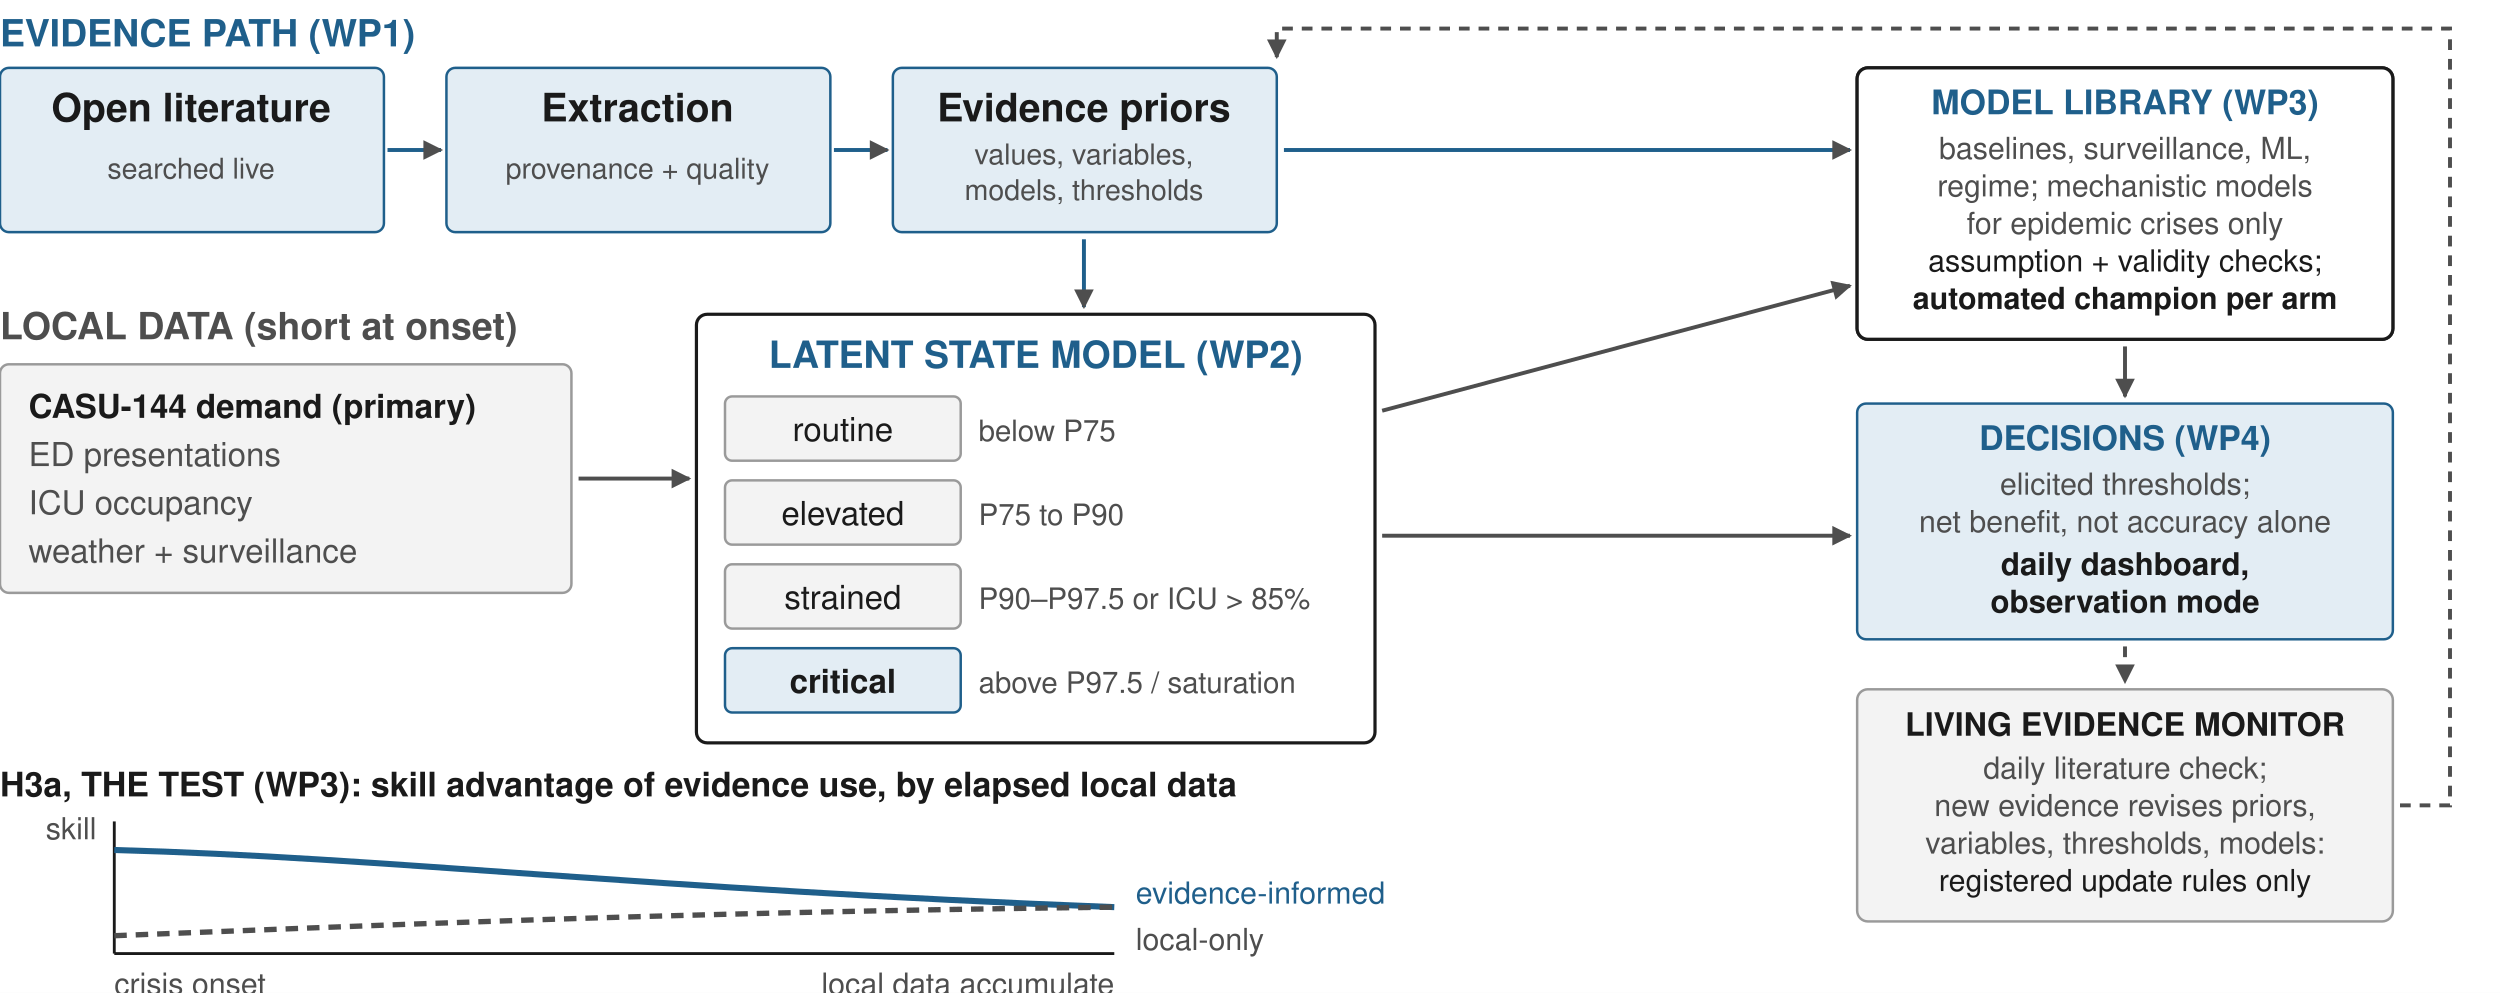
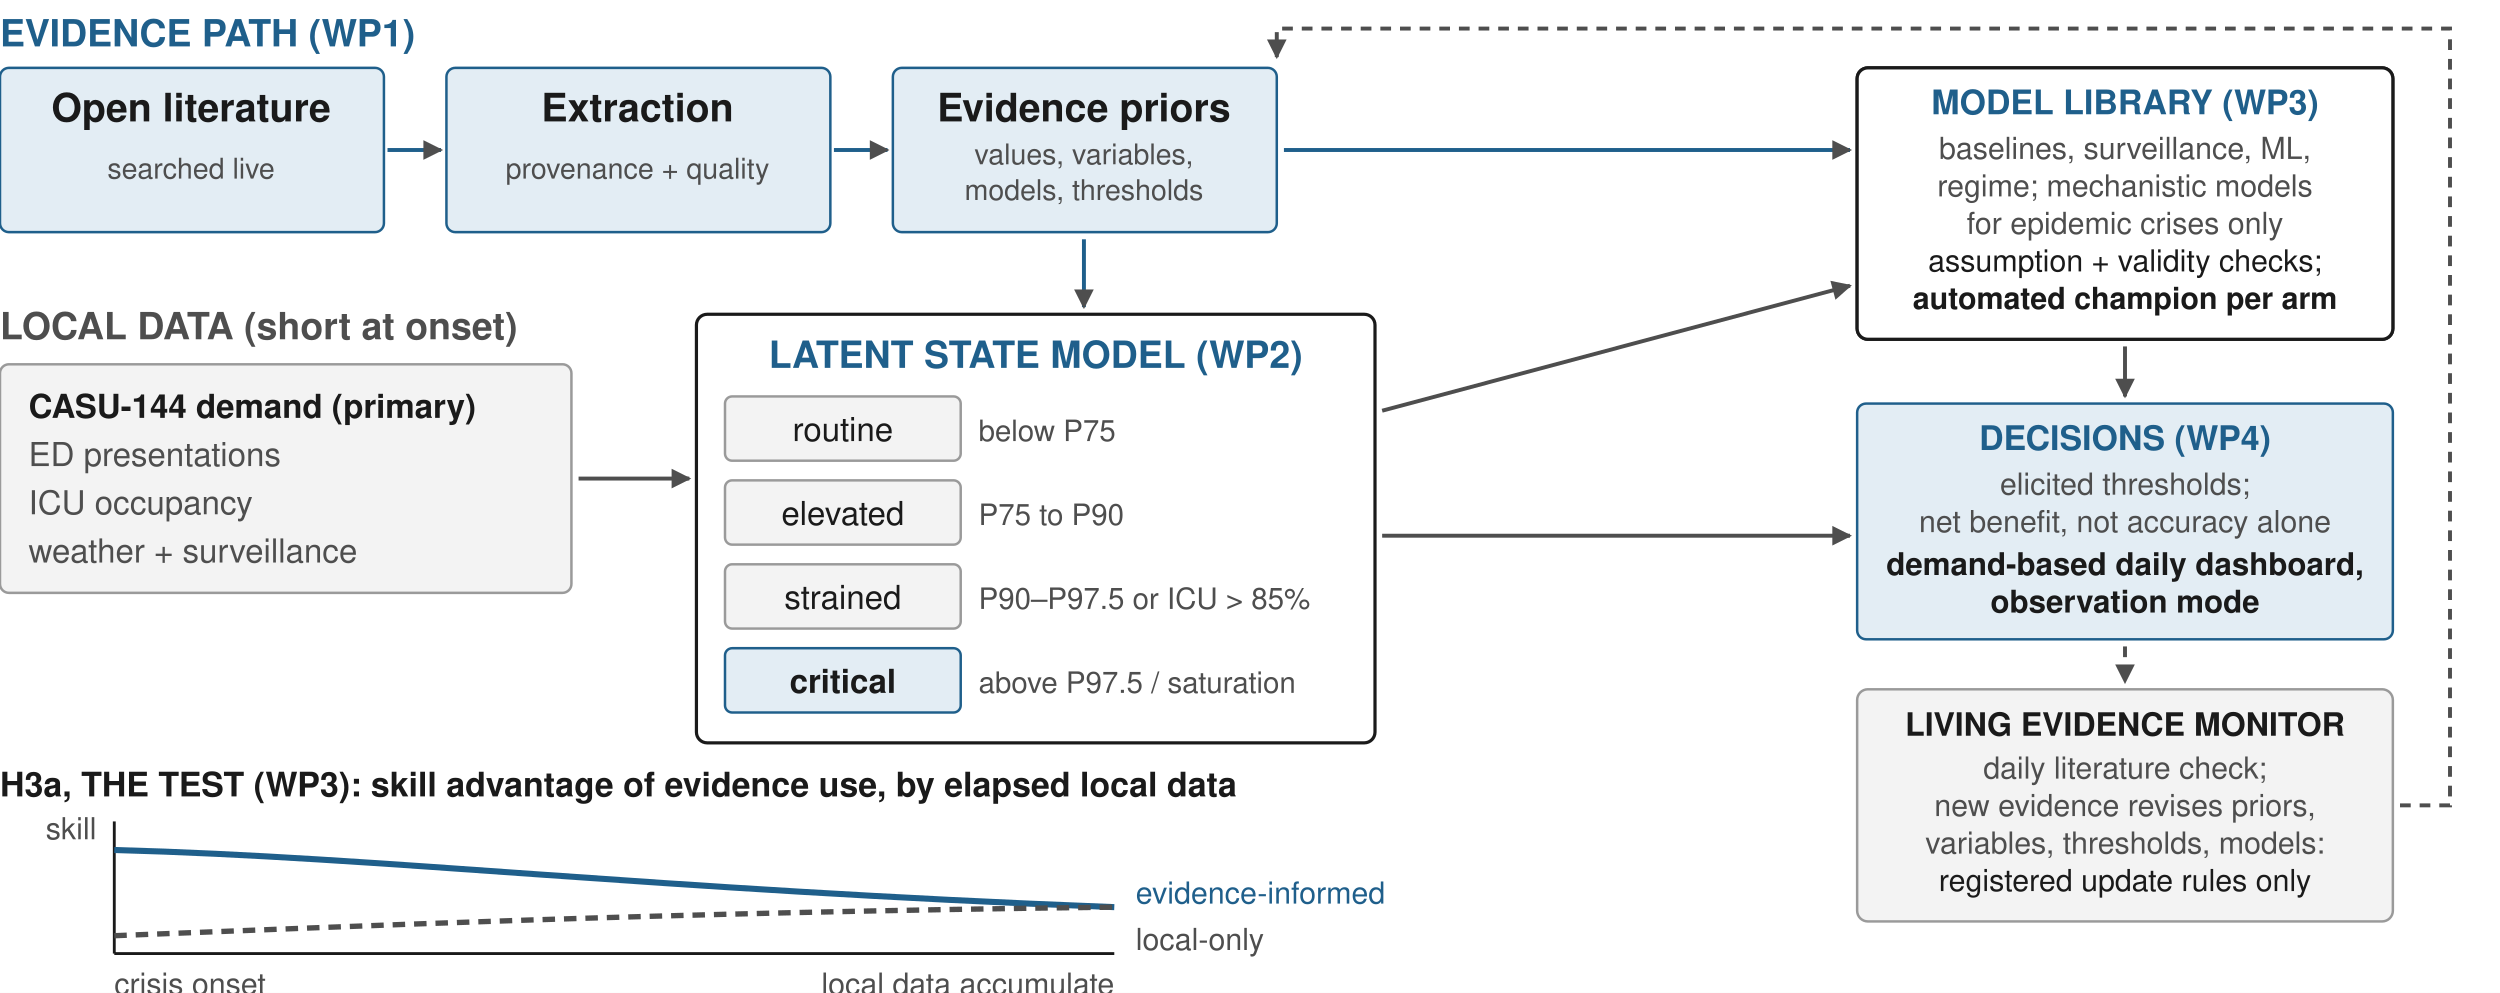
<svg xmlns="http://www.w3.org/2000/svg" width="1400" height="556" viewBox="0 0 1400 556">
  <defs>
    <marker id="a" viewBox="0 0 10 10" refX="9" refY="5" markerWidth="5" markerHeight="5" orient="auto-start-reverse">
      <path d="M 0 0 L 10 5 L 0 10 z" fill="#4e4e4e" />
    </marker>
  </defs>
  <rect width="1400" height="556" fill="white" />
  <text x="0" y="26" font-family="Helvetica, Arial, sans-serif" font-size="21" fill="#1f5f8b" text-anchor="start" font-weight="bold" font-style="normal">EVIDENCE PATH (WP1)</text>
  <rect x="0" y="38" width="215" height="92" rx="5" fill="#e3edf4" stroke="#1f5f8b" stroke-width="1.4" />
  <text x="107" y="68" font-family="Helvetica, Arial, sans-serif" font-size="22" fill="#1a1a1a" text-anchor="middle" font-weight="bold" font-style="normal">Open literature</text>
  <text x="107" y="100" font-family="Helvetica, Arial, sans-serif" font-size="16" fill="#4e4e4e" text-anchor="middle" font-weight="normal" font-style="normal">searched live</text>
  <rect x="250" y="38" width="215" height="92" rx="5" fill="#e3edf4" stroke="#1f5f8b" stroke-width="1.4" />
  <text x="357" y="68" font-family="Helvetica, Arial, sans-serif" font-size="22" fill="#1a1a1a" text-anchor="middle" font-weight="bold" font-style="normal">Extraction</text>
  <text x="357" y="100" font-family="Helvetica, Arial, sans-serif" font-size="16" fill="#4e4e4e" text-anchor="middle" font-weight="normal" font-style="normal">provenance + quality</text>
  <rect x="500" y="38" width="215" height="92" rx="5" fill="#e3edf4" stroke="#1f5f8b" stroke-width="1.4" />
  <text x="607" y="68" font-family="Helvetica, Arial, sans-serif" font-size="22" fill="#1a1a1a" text-anchor="middle" font-weight="bold" font-style="normal">Evidence priors</text>
  <text x="607" y="92" font-family="Helvetica, Arial, sans-serif" font-size="16" fill="#4e4e4e" text-anchor="middle" font-weight="normal" font-style="normal">values, variables,</text>
  <text x="607" y="112" font-family="Helvetica, Arial, sans-serif" font-size="16" fill="#4e4e4e" text-anchor="middle" font-weight="normal" font-style="normal">models, thresholds</text>
  <line x1="217" y1="84" x2="247" y2="84" stroke="#1f5f8b" stroke-width="2.2" marker-end="url(#a)" />
  <line x1="467" y1="84" x2="497" y2="84" stroke="#1f5f8b" stroke-width="2.2" marker-end="url(#a)" />
  <text x="0" y="190" font-family="Helvetica, Arial, sans-serif" font-size="21" fill="#4e4e4e" text-anchor="start" font-weight="bold" font-style="normal">LOCAL DATA (short at onset)</text>
  <rect x="0" y="204" width="320" height="128" rx="5" fill="#f3f3f3" stroke="#9a9a9a" stroke-width="1.4" />
  <text x="16" y="234" font-family="Helvetica, Arial, sans-serif" font-size="18.5" fill="#1a1a1a" text-anchor="start" font-weight="bold" font-style="normal">CASU-144 demand (primary)</text>
  <text x="16" y="261" font-family="Helvetica, Arial, sans-serif" font-size="18.5" fill="#4e4e4e" text-anchor="start" font-weight="normal" font-style="normal">ED presentations</text>
  <text x="16" y="288" font-family="Helvetica, Arial, sans-serif" font-size="18.5" fill="#4e4e4e" text-anchor="start" font-weight="normal" font-style="normal">ICU occupancy</text>
  <text x="16" y="315" font-family="Helvetica, Arial, sans-serif" font-size="18.5" fill="#4e4e4e" text-anchor="start" font-weight="normal" font-style="normal">weather + surveillance</text>
  <rect x="390" y="176" width="380" height="240" rx="6" fill="white" stroke="#1a1a1a" stroke-width="1.8" />
  <text x="580.0" y="206" font-family="Helvetica, Arial, sans-serif" font-size="21" fill="#1f5f8b" text-anchor="middle" font-weight="bold" font-style="normal">LATENT STATE MODEL (WP2)</text>
  <rect x="406" y="222" width="132" height="36" rx="4" fill="#f3f3f3" stroke="#9a9a9a" stroke-width="1.4" />
  <text x="472" y="247" font-family="Helvetica, Arial, sans-serif" font-size="18.5" fill="#1a1a1a" text-anchor="middle" font-weight="normal" font-style="normal">routine</text>
  <text x="548" y="247" font-family="Helvetica, Arial, sans-serif" font-size="16.5" fill="#4e4e4e" text-anchor="start" font-weight="normal" font-style="normal">below P75</text>
  <rect x="406" y="269" width="132" height="36" rx="4" fill="#f3f3f3" stroke="#9a9a9a" stroke-width="1.4" />
  <text x="472" y="294" font-family="Helvetica, Arial, sans-serif" font-size="18.5" fill="#1a1a1a" text-anchor="middle" font-weight="normal" font-style="normal">elevated</text>
  <text x="548" y="294" font-family="Helvetica, Arial, sans-serif" font-size="16.5" fill="#4e4e4e" text-anchor="start" font-weight="normal" font-style="normal">P75 to P90</text>
  <rect x="406" y="316" width="132" height="36" rx="4" fill="#f3f3f3" stroke="#9a9a9a" stroke-width="1.4" />
  <text x="472" y="341" font-family="Helvetica, Arial, sans-serif" font-size="18.5" fill="#1a1a1a" text-anchor="middle" font-weight="normal" font-style="normal">strained</text>
  <text x="548" y="341" font-family="Helvetica, Arial, sans-serif" font-size="16.5" fill="#4e4e4e" text-anchor="start" font-weight="normal" font-style="normal">P90–P97.5 or ICU &gt; 85%</text>
  <rect x="406" y="363" width="132" height="36" rx="4" fill="#e3edf4" stroke="#1f5f8b" stroke-width="1.4" />
  <text x="472" y="388" font-family="Helvetica, Arial, sans-serif" font-size="18.5" fill="#1a1a1a" text-anchor="middle" font-weight="bold" font-style="normal">critical</text>
  <text x="548" y="388" font-family="Helvetica, Arial, sans-serif" font-size="16.5" fill="#4e4e4e" text-anchor="start" font-weight="normal" font-style="normal">above P97.5 / saturation</text>
  <line x1="607" y1="134" x2="607" y2="172" stroke="#1f5f8b" stroke-width="2.2" marker-end="url(#a)" />
  <line x1="324" y1="268" x2="386" y2="268" stroke="#4e4e4e" stroke-width="2.2" marker-end="url(#a)" />
  <rect x="1040" y="38" width="300" height="152" rx="6" fill="white" stroke="#1a1a1a" stroke-width="1.8" />
  <rect x="1040" y="38" width="300" height="152" rx="6" fill="white" stroke="#1a1a1a" stroke-width="1.8" />
  <text x="1190.0" y="64" font-family="Helvetica, Arial, sans-serif" font-size="19" fill="#1f5f8b" text-anchor="middle" font-weight="bold" font-style="normal">MODEL LIBRARY (WP3)</text>
  <text x="1190.0" y="89" font-family="Helvetica, Arial, sans-serif" font-size="17" fill="#4e4e4e" text-anchor="middle" font-weight="normal" font-style="normal">baselines, surveillance, ML,</text>
  <text x="1190.0" y="110" font-family="Helvetica, Arial, sans-serif" font-size="17" fill="#4e4e4e" text-anchor="middle" font-weight="normal" font-style="normal">regime; mechanistic models</text>
  <text x="1190.0" y="131" font-family="Helvetica, Arial, sans-serif" font-size="17" fill="#4e4e4e" text-anchor="middle" font-weight="normal" font-style="normal">for epidemic crises only</text>
  <text x="1190.0" y="152" font-family="Helvetica, Arial, sans-serif" font-size="17" fill="#1a1a1a" text-anchor="middle" font-weight="normal" font-style="normal">assumption + validity checks;</text>
  <text x="1190.0" y="173" font-family="Helvetica, Arial, sans-serif" font-size="17" fill="#1a1a1a" text-anchor="middle" font-weight="bold" font-style="normal">automated champion per arm</text>
  <line x1="719" y1="84" x2="1036" y2="84" stroke="#1f5f8b" stroke-width="2.2" marker-end="url(#a)" />
  <line x1="774" y1="230" x2="1036" y2="160" stroke="#4e4e4e" stroke-width="2.2" marker-end="url(#a)" />
  <line x1="1190.0" y1="194" x2="1190.0" y2="222" stroke="#4e4e4e" stroke-width="2.2" marker-end="url(#a)" />
  <rect x="1040" y="226" width="300" height="132" rx="5" fill="#e3edf4" stroke="#1f5f8b" stroke-width="1.4" />
  <text x="1190.0" y="252" font-family="Helvetica, Arial, sans-serif" font-size="19" fill="#1f5f8b" text-anchor="middle" font-weight="bold" font-style="normal">DECISIONS (WP4)</text>
  <text x="1190.0" y="277" font-family="Helvetica, Arial, sans-serif" font-size="17" fill="#4e4e4e" text-anchor="middle" font-weight="normal" font-style="normal">elicited thresholds;</text>
  <text x="1190.0" y="298" font-family="Helvetica, Arial, sans-serif" font-size="17" fill="#4e4e4e" text-anchor="middle" font-weight="normal" font-style="normal">net benefit, not accuracy alone</text>
-   <text x="1190.0" y="322" font-family="Helvetica, Arial, sans-serif" font-size="17.5" fill="#1a1a1a" text-anchor="middle" font-weight="bold" font-style="normal">daily dashboard,</text>
+   <text x="1190.0" y="322" font-family="Helvetica, Arial, sans-serif" font-size="17.5" fill="#1a1a1a" text-anchor="middle" font-weight="bold" font-style="normal">demand-based daily dashboard,</text>
  <text x="1190.0" y="343" font-family="Helvetica, Arial, sans-serif" font-size="17.5" fill="#1a1a1a" text-anchor="middle" font-weight="bold" font-style="normal">observation mode</text>
  <line x1="774" y1="300" x2="1036" y2="300" stroke="#4e4e4e" stroke-width="2.2" marker-end="url(#a)" />
  <rect x="1040" y="386" width="300" height="130" rx="6" fill="#f3f3f3" stroke="#9a9a9a" stroke-width="1.4" />
  <text x="1190.0" y="412" font-family="Helvetica, Arial, sans-serif" font-size="18" fill="#1a1a1a" text-anchor="middle" font-weight="bold" font-style="normal">LIVING EVIDENCE MONITOR</text>
  <text x="1190.0" y="436" font-family="Helvetica, Arial, sans-serif" font-size="17" fill="#4e4e4e" text-anchor="middle" font-weight="normal" font-style="normal">daily literature check;</text>
  <text x="1190.0" y="457" font-family="Helvetica, Arial, sans-serif" font-size="17" fill="#4e4e4e" text-anchor="middle" font-weight="normal" font-style="normal">new evidence revises priors,</text>
  <text x="1190.0" y="478" font-family="Helvetica, Arial, sans-serif" font-size="17" fill="#4e4e4e" text-anchor="middle" font-weight="normal" font-style="normal">variables, thresholds, models:</text>
  <text x="1190.0" y="499" font-family="Helvetica, Arial, sans-serif" font-size="17" fill="#1a1a1a" text-anchor="middle" font-weight="normal" font-style="normal">registered update rules only</text>
  <line x1="1190.0" y1="362" x2="1190.0" y2="382" stroke="#4e4e4e" stroke-width="2.2" marker-end="url(#a)" stroke-dasharray="6,5" />
  <path d="M 1344 451 L 1372 451 L 1372 16 L 715 16 L 715 32" fill="none" stroke="#4e4e4e" stroke-width="2.2" stroke-dasharray="6,5" marker-end="url(#a)" />
  <text x="0" y="446" font-family="Helvetica, Arial, sans-serif" font-size="19" fill="#1a1a1a" text-anchor="start" font-weight="bold" font-style="normal">H3a, THE TEST (WP3):  skill advantage of evidence use, by elapsed local data</text>
  <line x1="64" y1="534" x2="624" y2="534" stroke="#1a1a1a" stroke-width="1.6" />
  <line x1="64" y1="460" x2="64" y2="534" stroke="#1a1a1a" stroke-width="1.6" />
  <path d="M 64 476 C 214 480 364 498 624 508" fill="none" stroke="#1f5f8b" stroke-width="3.4" />
  <path d="M 64 524 C 194 519 364 511 624 508" fill="none" stroke="#4e4e4e" stroke-width="3" stroke-dasharray="7,5" />
  <text x="636" y="506" font-family="Helvetica, Arial, sans-serif" font-size="17" fill="#1f5f8b" text-anchor="start" font-weight="normal" font-style="normal">evidence-informed</text>
  <text x="636" y="532" font-family="Helvetica, Arial, sans-serif" font-size="17" fill="#4e4e4e" text-anchor="start" font-weight="normal" font-style="normal">local-only</text>
  <text x="54" y="470" font-family="Helvetica, Arial, sans-serif" font-size="17" fill="#4e4e4e" text-anchor="end" font-weight="normal" font-style="normal">skill</text>
  <text x="64" y="557" font-family="Helvetica, Arial, sans-serif" font-size="17" fill="#4e4e4e" text-anchor="start" font-weight="normal" font-style="normal">crisis onset</text>
  <text x="624" y="557" font-family="Helvetica, Arial, sans-serif" font-size="17" fill="#4e4e4e" text-anchor="end" font-weight="normal" font-style="normal">local data accumulate</text>
</svg>
